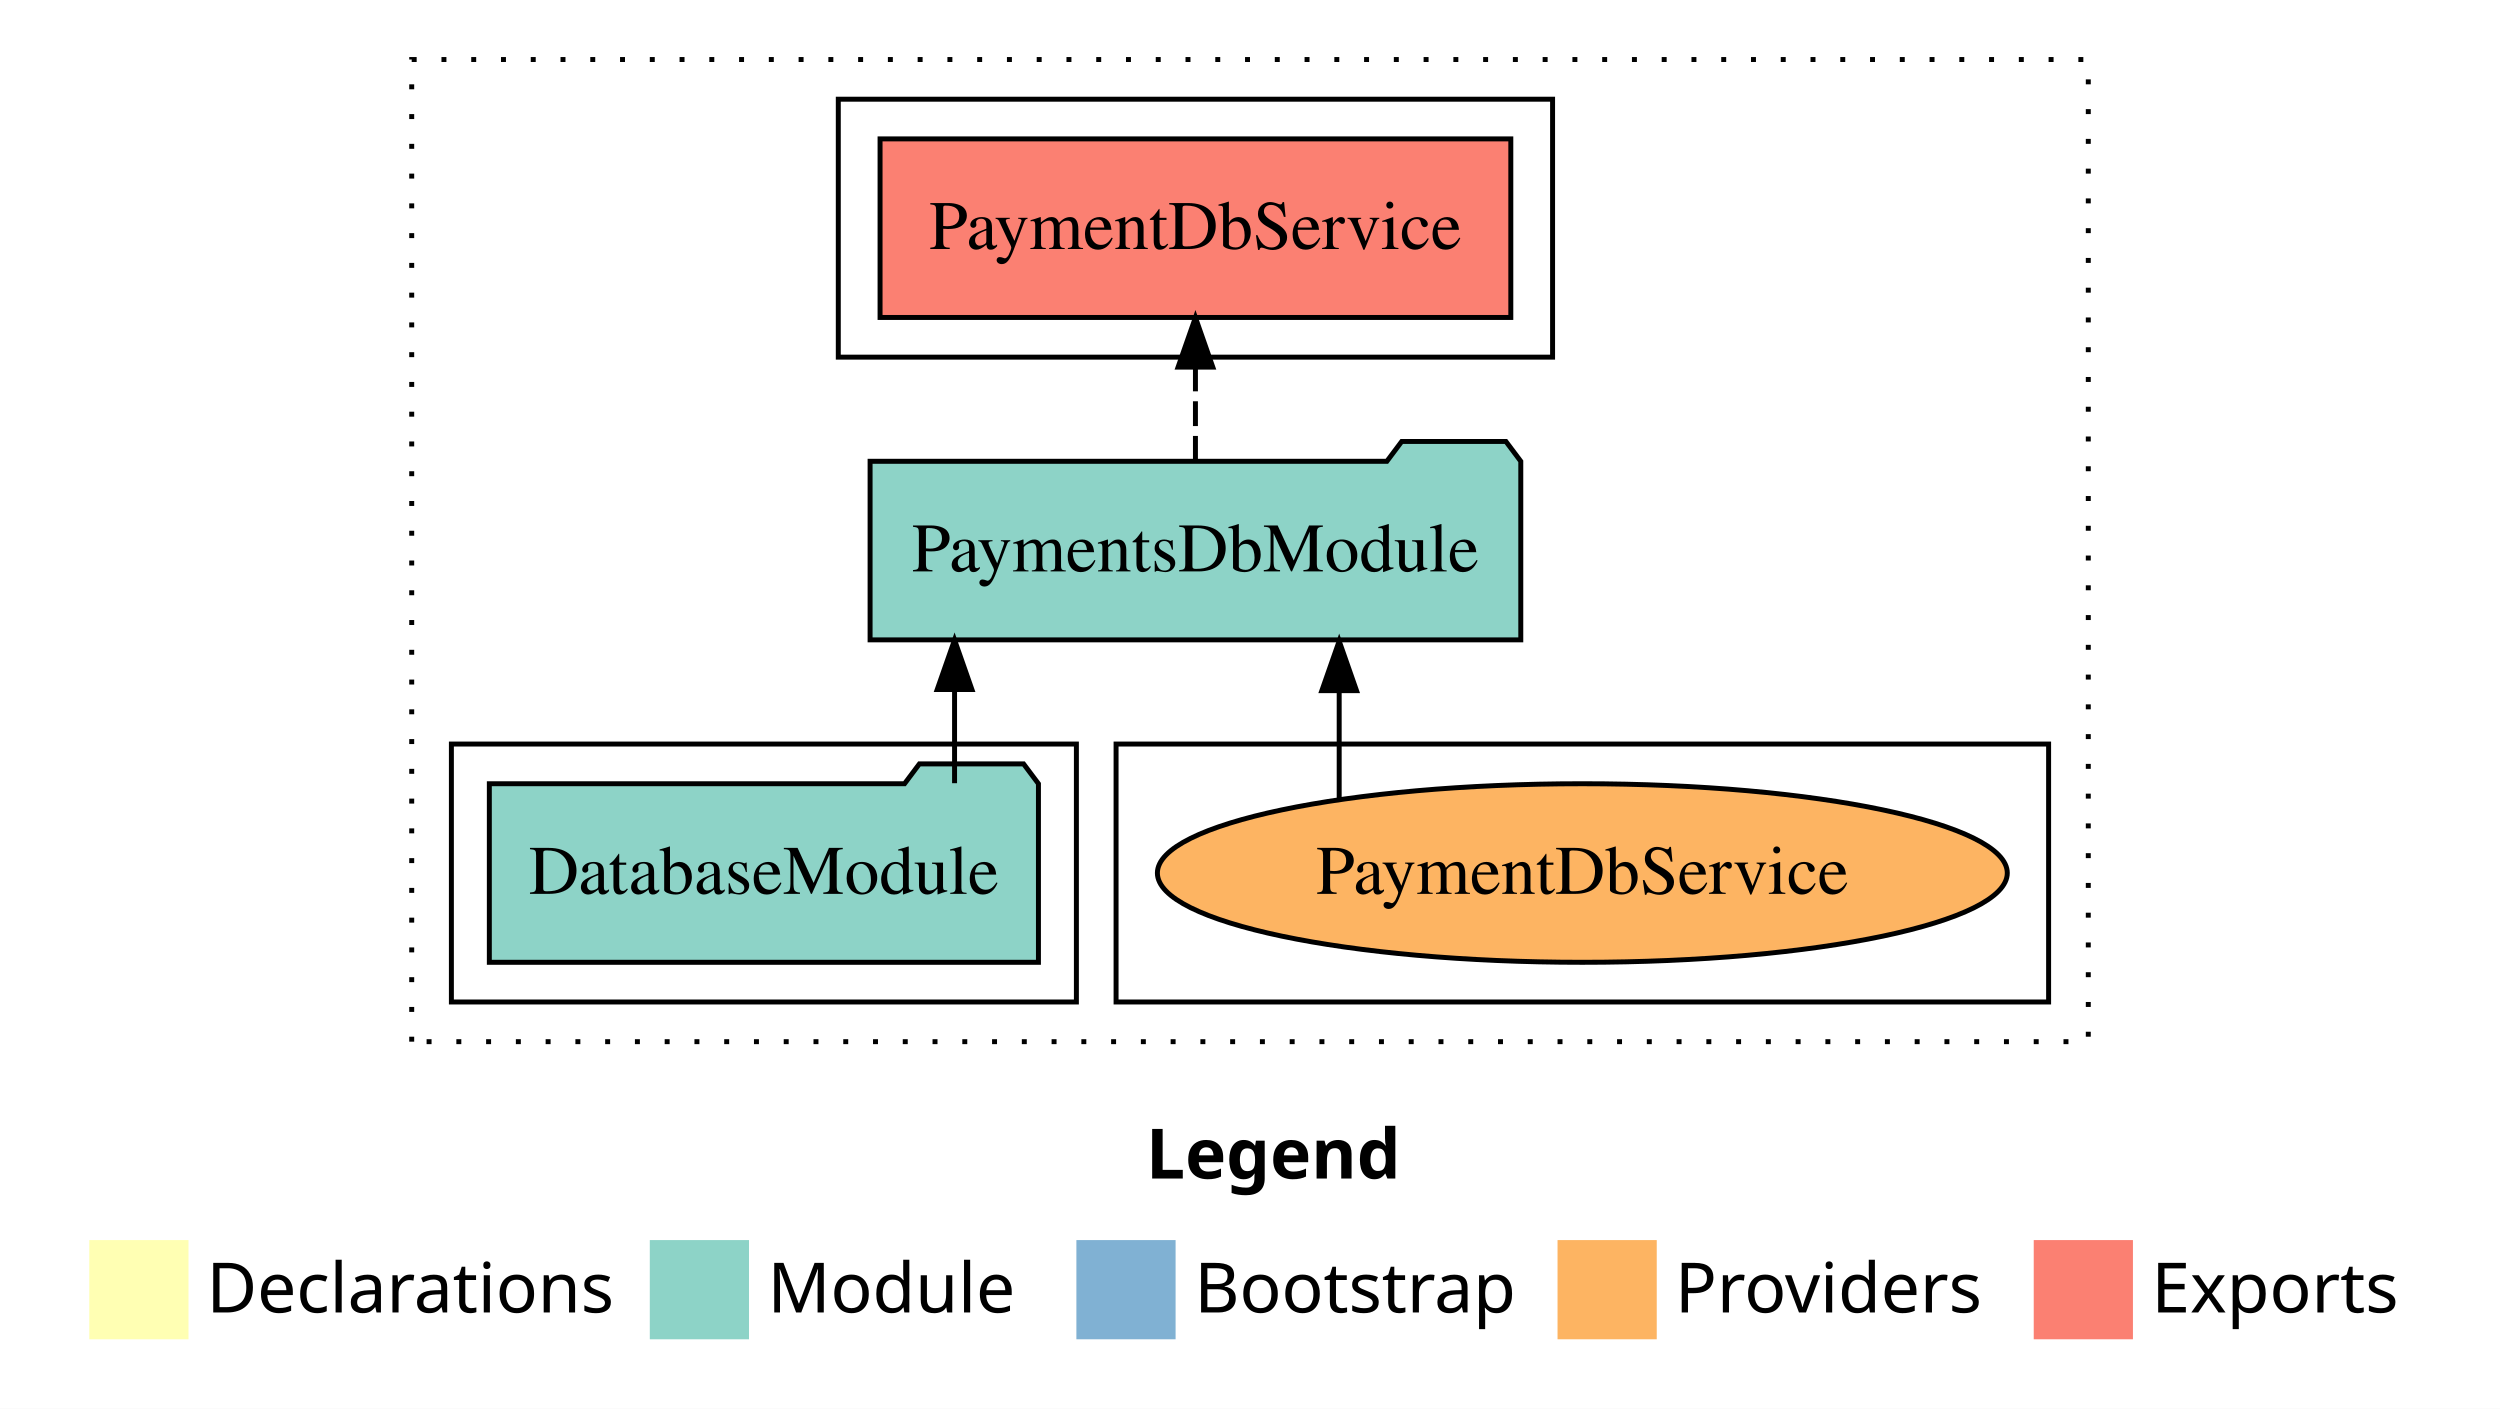
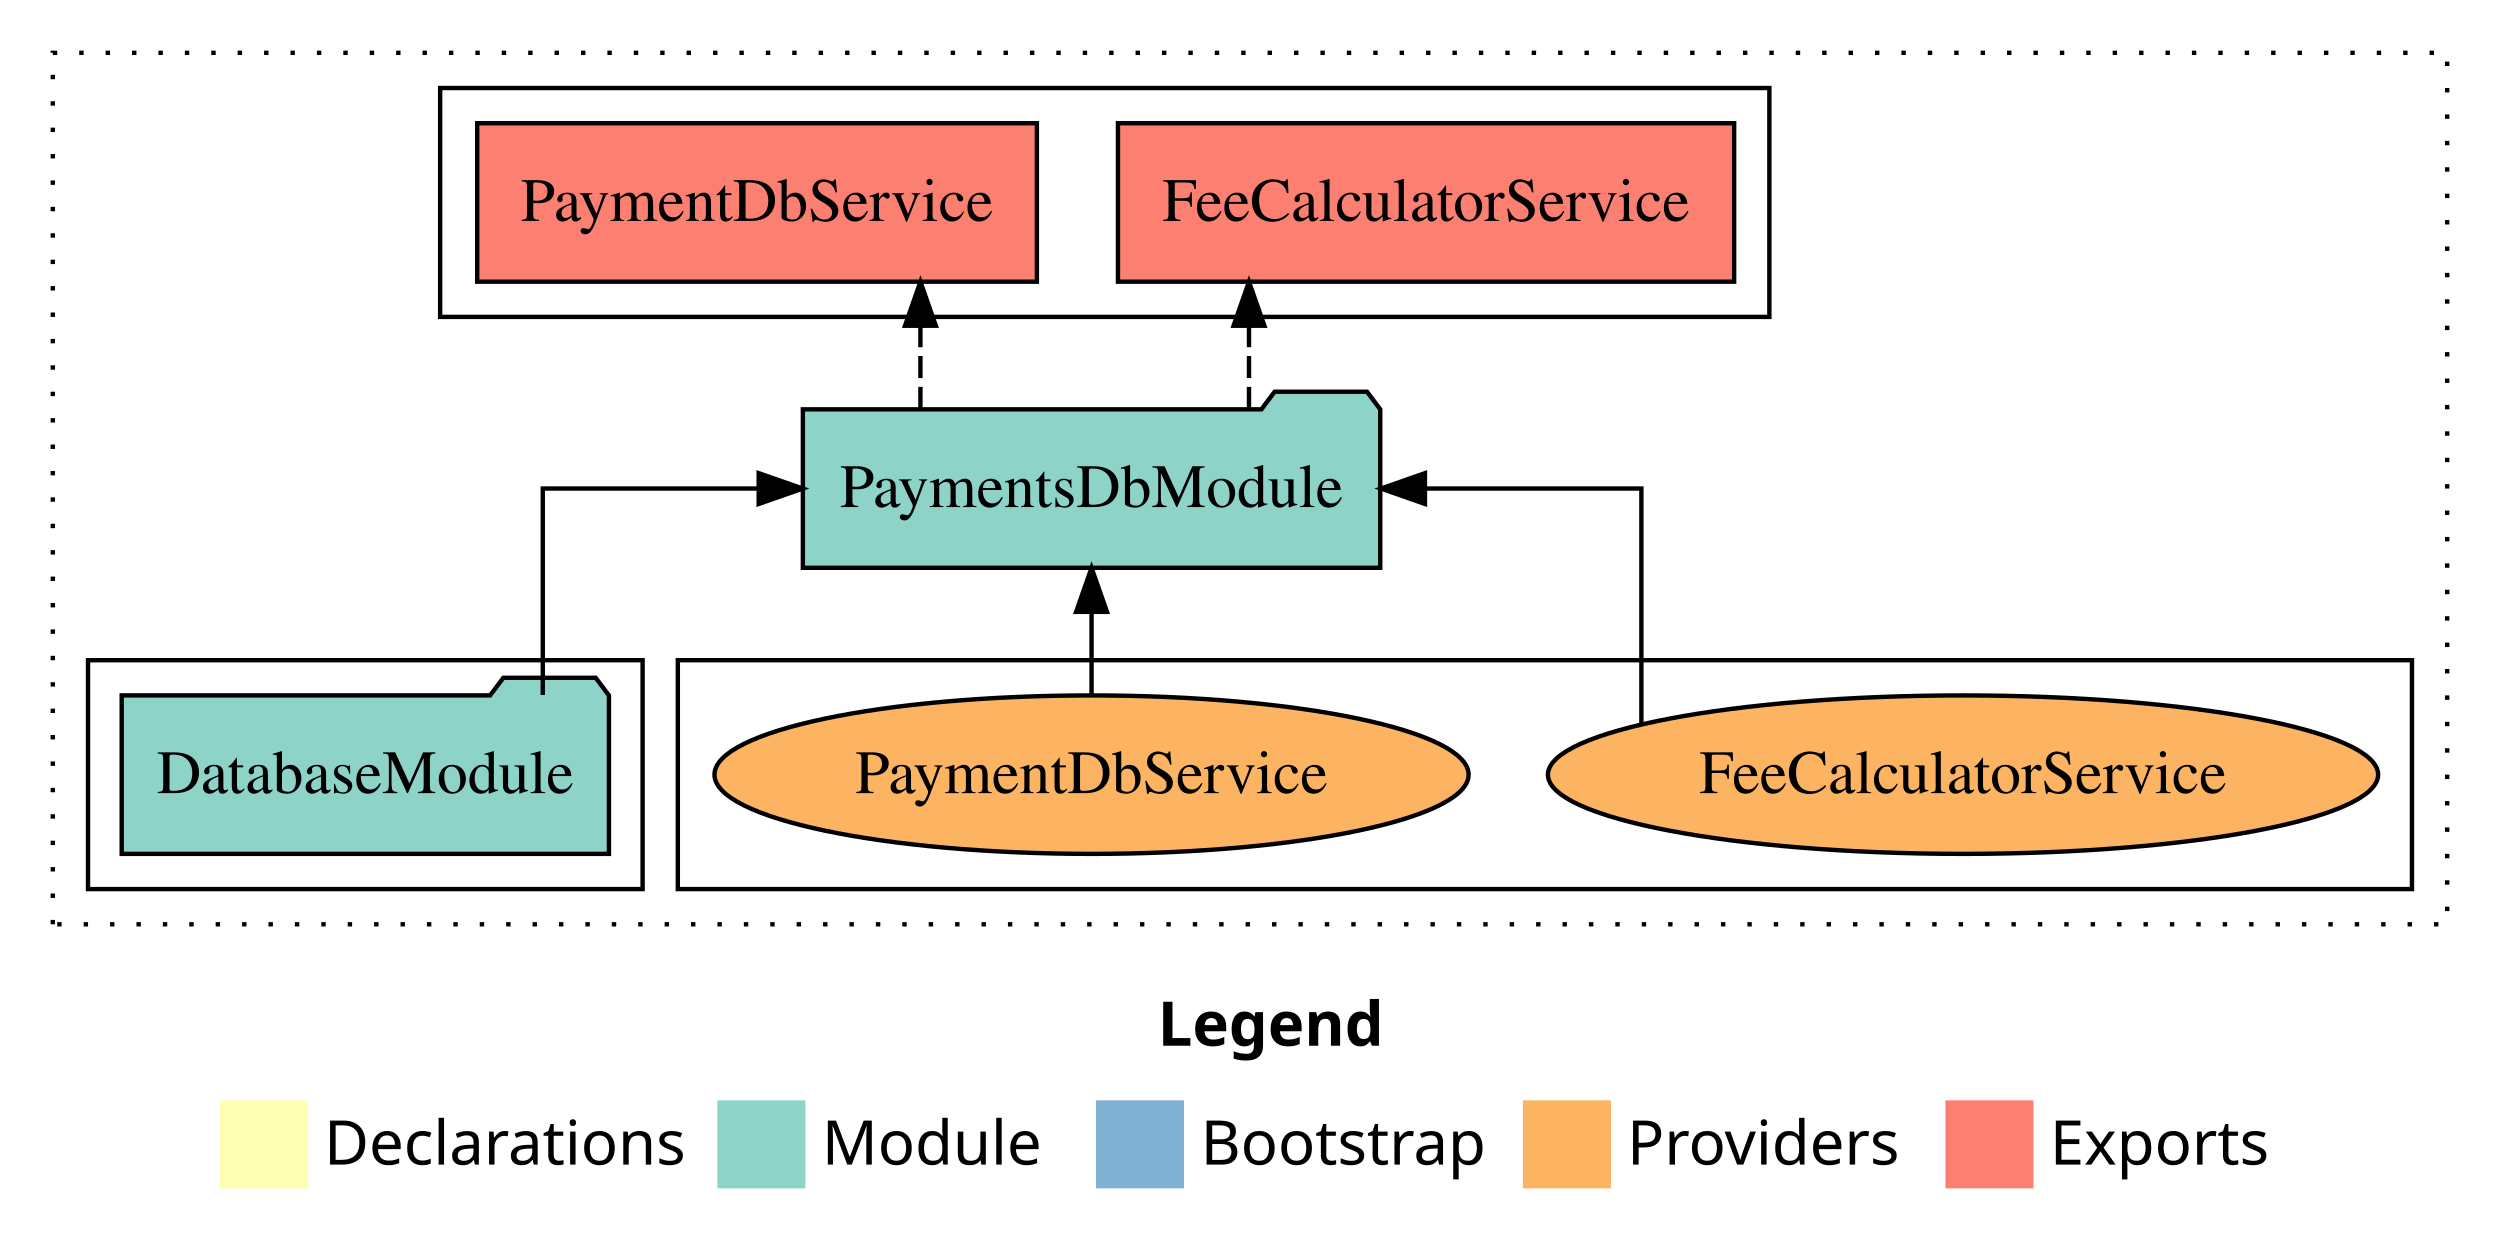
- <svg xmlns="http://www.w3.org/2000/svg" width="504pt" height="284pt" viewBox="0.00 0.00 504.00 284.00">
+ <svg xmlns="http://www.w3.org/2000/svg" width="568pt" height="284pt" viewBox="0.00 0.00 568.00 284.00">
  <g id="graph0" class="graph" transform="scale(1 1) rotate(0) translate(4 280)">
-     <polygon fill="white" stroke="transparent" points="-4,4 -4,-280 500,-280 500,4 -4,4" />
-     <text text-anchor="start" x="227.01" y="-42.4" font-family="Times-12" font-weight="bold" font-size="14.00">Legend</text>
-     <polygon fill="#ffffb3" stroke="transparent" points="14,-10 14,-30 34,-30 34,-10 14,-10" />
-     <text text-anchor="start" x="37.63" y="-15.4" font-family="Times-12" font-size="14.00">  Declarations</text>
-     <polygon fill="#8dd3c7" stroke="transparent" points="127,-10 127,-30 147,-30 147,-10 127,-10" />
-     <text text-anchor="start" x="150.73" y="-15.4" font-family="Times-12" font-size="14.00">  Module</text>
-     <polygon fill="#80b1d3" stroke="transparent" points="213,-10 213,-30 233,-30 233,-10 213,-10" />
-     <text text-anchor="start" x="236.78" y="-15.4" font-family="Times-12" font-size="14.00">  Bootstrap</text>
-     <polygon fill="#fdb462" stroke="transparent" points="310,-10 310,-30 330,-30 330,-10 310,-10" />
-     <text text-anchor="start" x="333.67" y="-15.4" font-family="Times-12" font-size="14.00">  Providers</text>
-     <polygon fill="#fb8072" stroke="transparent" points="406,-10 406,-30 426,-30 426,-10 406,-10" />
-     <text text-anchor="start" x="429.73" y="-15.4" font-family="Times-12" font-size="14.00">  Exports</text>
+     <polygon fill="white" stroke="transparent" points="-4,4 -4,-280 564,-280 564,4 -4,4" />
+     <text text-anchor="start" x="259.01" y="-42.4" font-family="Times-12" font-weight="bold" font-size="14.00">Legend</text>
+     <polygon fill="#ffffb3" stroke="transparent" points="46,-10 46,-30 66,-30 66,-10 46,-10" />
+     <text text-anchor="start" x="69.63" y="-15.4" font-family="Times-12" font-size="14.00">  Declarations</text>
+     <polygon fill="#8dd3c7" stroke="transparent" points="159,-10 159,-30 179,-30 179,-10 159,-10" />
+     <text text-anchor="start" x="182.73" y="-15.4" font-family="Times-12" font-size="14.00">  Module</text>
+     <polygon fill="#80b1d3" stroke="transparent" points="245,-10 245,-30 265,-30 265,-10 245,-10" />
+     <text text-anchor="start" x="268.78" y="-15.4" font-family="Times-12" font-size="14.00">  Bootstrap</text>
+     <polygon fill="#fdb462" stroke="transparent" points="342,-10 342,-30 362,-30 362,-10 342,-10" />
+     <text text-anchor="start" x="365.67" y="-15.4" font-family="Times-12" font-size="14.00">  Providers</text>
+     <polygon fill="#fb8072" stroke="transparent" points="438,-10 438,-30 458,-30 458,-10 438,-10" />
+     <text text-anchor="start" x="461.73" y="-15.4" font-family="Times-12" font-size="14.00">  Exports</text>
    <g id="clust1" class="cluster">
-       <polygon fill="none" stroke="black" stroke-dasharray="1,5" points="79,-70 79,-268 417,-268 417,-70 79,-70" />
+       <polygon fill="none" stroke="black" stroke-dasharray="1,5" points="8,-70 8,-268 552,-268 552,-70 8,-70" />
+     </g>
+     <g id="clust6" class="cluster">
+       <polygon fill="none" stroke="black" points="150,-78 150,-130 544,-130 544,-78 150,-78" />
    </g>
    <g id="clust4" class="cluster">
-       <polygon fill="none" stroke="black" points="165,-208 165,-260 309,-260 309,-208 165,-208" />
-     </g>
-     <g id="clust6" class="cluster">
-       <polygon fill="none" stroke="black" points="221,-78 221,-130 409,-130 409,-78 221,-78" />
+       <polygon fill="none" stroke="black" points="96,-208 96,-260 398,-260 398,-208 96,-208" />
    </g>
    <g id="clust3" class="cluster">
-       <polygon fill="none" stroke="black" points="87,-78 87,-130 213,-130 213,-78 87,-78" />
+       <polygon fill="none" stroke="black" points="16,-78 16,-130 142,-130 142,-78 16,-78" />
    </g>
    <g id="node1" class="node">
-       <polygon fill="#8dd3c7" stroke="black" points="205.35,-122 202.35,-126 181.35,-126 178.35,-122 94.65,-122 94.65,-86 205.35,-86 205.35,-122" />
-       <text text-anchor="middle" x="150" y="-99.8" font-family="Times,serif" font-size="14.00">DatabaseModule</text>
+       <polygon fill="#8dd3c7" stroke="black" points="134.35,-122 131.35,-126 110.35,-126 107.35,-122 23.65,-122 23.65,-86 134.35,-86 134.35,-122" />
+       <text text-anchor="middle" x="79" y="-99.8" font-family="Times,serif" font-size="14.00">DatabaseModule</text>
    </g>
    <g id="node2" class="node">
-       <polygon fill="#8dd3c7" stroke="black" points="302.59,-187 299.59,-191 278.59,-191 275.59,-187 171.41,-187 171.41,-151 302.59,-151 302.59,-187" />
-       <text text-anchor="middle" x="237" y="-164.8" font-family="Times,serif" font-size="14.00">PaymentsDbModule</text>
+       <polygon fill="#8dd3c7" stroke="black" points="309.59,-187 306.59,-191 285.59,-191 282.59,-187 178.41,-187 178.41,-151 309.59,-151 309.59,-187" />
+       <text text-anchor="middle" x="244" y="-164.8" font-family="Times,serif" font-size="14.00">PaymentsDbModule</text>
    </g>
    <g id="edge1" class="edge">
-       <path fill="none" stroke="black" d="M188.44,-122.11C188.44,-122.11 188.44,-140.99 188.44,-140.99" />
-       <polygon fill="black" stroke="black" points="184.94,-140.99 188.44,-150.99 191.94,-140.99 184.94,-140.99" />
+       <path fill="none" stroke="black" d="M119.32,-122.11C119.32,-141.34 119.32,-169 119.32,-169 119.32,-169 168.37,-169 168.37,-169" />
+       <polygon fill="black" stroke="black" points="168.37,-172.5 178.37,-169 168.37,-165.5 168.37,-172.5" />
    </g>
    <g id="node3" class="node">
-       <polygon fill="#fb8072" stroke="black" points="300.58,-252 173.42,-252 173.42,-216 300.58,-216 300.58,-252" />
-       <text text-anchor="middle" x="237" y="-229.8" font-family="Times,serif" font-size="14.00">PaymentDbService </text>
+       <polygon fill="#fb8072" stroke="black" points="390,-252 250,-252 250,-216 390,-216 390,-252" />
+       <text text-anchor="middle" x="320" y="-229.8" font-family="Times,serif" font-size="14.00">FeeCalculatorService </text>
    </g>
    <g id="edge2" class="edge">
-       <path fill="none" stroke="black" stroke-dasharray="5,2" d="M237,-187.11C237,-187.11 237,-205.99 237,-205.99" />
-       <polygon fill="black" stroke="black" points="233.5,-205.99 237,-215.99 240.5,-205.99 233.5,-205.99" />
+       <path fill="none" stroke="black" stroke-dasharray="5,2" d="M279.77,-187.11C279.77,-187.11 279.77,-205.99 279.77,-205.99" />
+       <polygon fill="black" stroke="black" points="276.27,-205.99 279.77,-215.99 283.27,-205.99 276.27,-205.99" />
    </g>
    <g id="node4" class="node">
-       <ellipse fill="#fdb462" stroke="black" cx="315" cy="-104" rx="85.67" ry="18" />
-       <text text-anchor="middle" x="315" y="-99.8" font-family="Times,serif" font-size="14.00">PaymentDbService</text>
+       <polygon fill="#fb8072" stroke="black" points="231.58,-252 104.42,-252 104.42,-216 231.58,-216 231.58,-252" />
+       <text text-anchor="middle" x="168" y="-229.8" font-family="Times,serif" font-size="14.00">PaymentDbService </text>
    </g>
    <g id="edge3" class="edge">
-       <path fill="none" stroke="black" d="M265.98,-119.08C265.98,-119.08 265.98,-140.76 265.98,-140.76" />
-       <polygon fill="black" stroke="black" points="262.48,-140.76 265.98,-150.76 269.48,-140.76 262.48,-140.76" />
+       <path fill="none" stroke="black" stroke-dasharray="5,2" d="M205.12,-187.11C205.12,-187.11 205.12,-205.99 205.12,-205.99" />
+       <polygon fill="black" stroke="black" points="201.62,-205.99 205.12,-215.99 208.62,-205.99 201.62,-205.99" />
+     </g>
+     <g id="node5" class="node">
+       <ellipse fill="#fdb462" stroke="black" cx="442" cy="-104" rx="94.31" ry="18" />
+       <text text-anchor="middle" x="442" y="-99.8" font-family="Times,serif" font-size="14.00">FeeCalculatorService</text>
+     </g>
+     <g id="edge4" class="edge">
+       <path fill="none" stroke="black" d="M368.92,-115.62C368.92,-134.32 368.92,-169 368.92,-169 368.92,-169 319.75,-169 319.75,-169" />
+       <polygon fill="black" stroke="black" points="319.75,-165.5 309.75,-169 319.75,-172.5 319.75,-165.5" />
+     </g>
+     <g id="node6" class="node">
+       <ellipse fill="#fdb462" stroke="black" cx="244" cy="-104" rx="85.67" ry="18" />
+       <text text-anchor="middle" x="244" y="-99.8" font-family="Times,serif" font-size="14.00">PaymentDbService</text>
+     </g>
+     <g id="edge5" class="edge">
+       <path fill="none" stroke="black" d="M244,-122.11C244,-122.11 244,-140.99 244,-140.99" />
+       <polygon fill="black" stroke="black" points="240.5,-140.99 244,-150.99 247.5,-140.99 240.5,-140.99" />
    </g>
  </g>
</svg>
